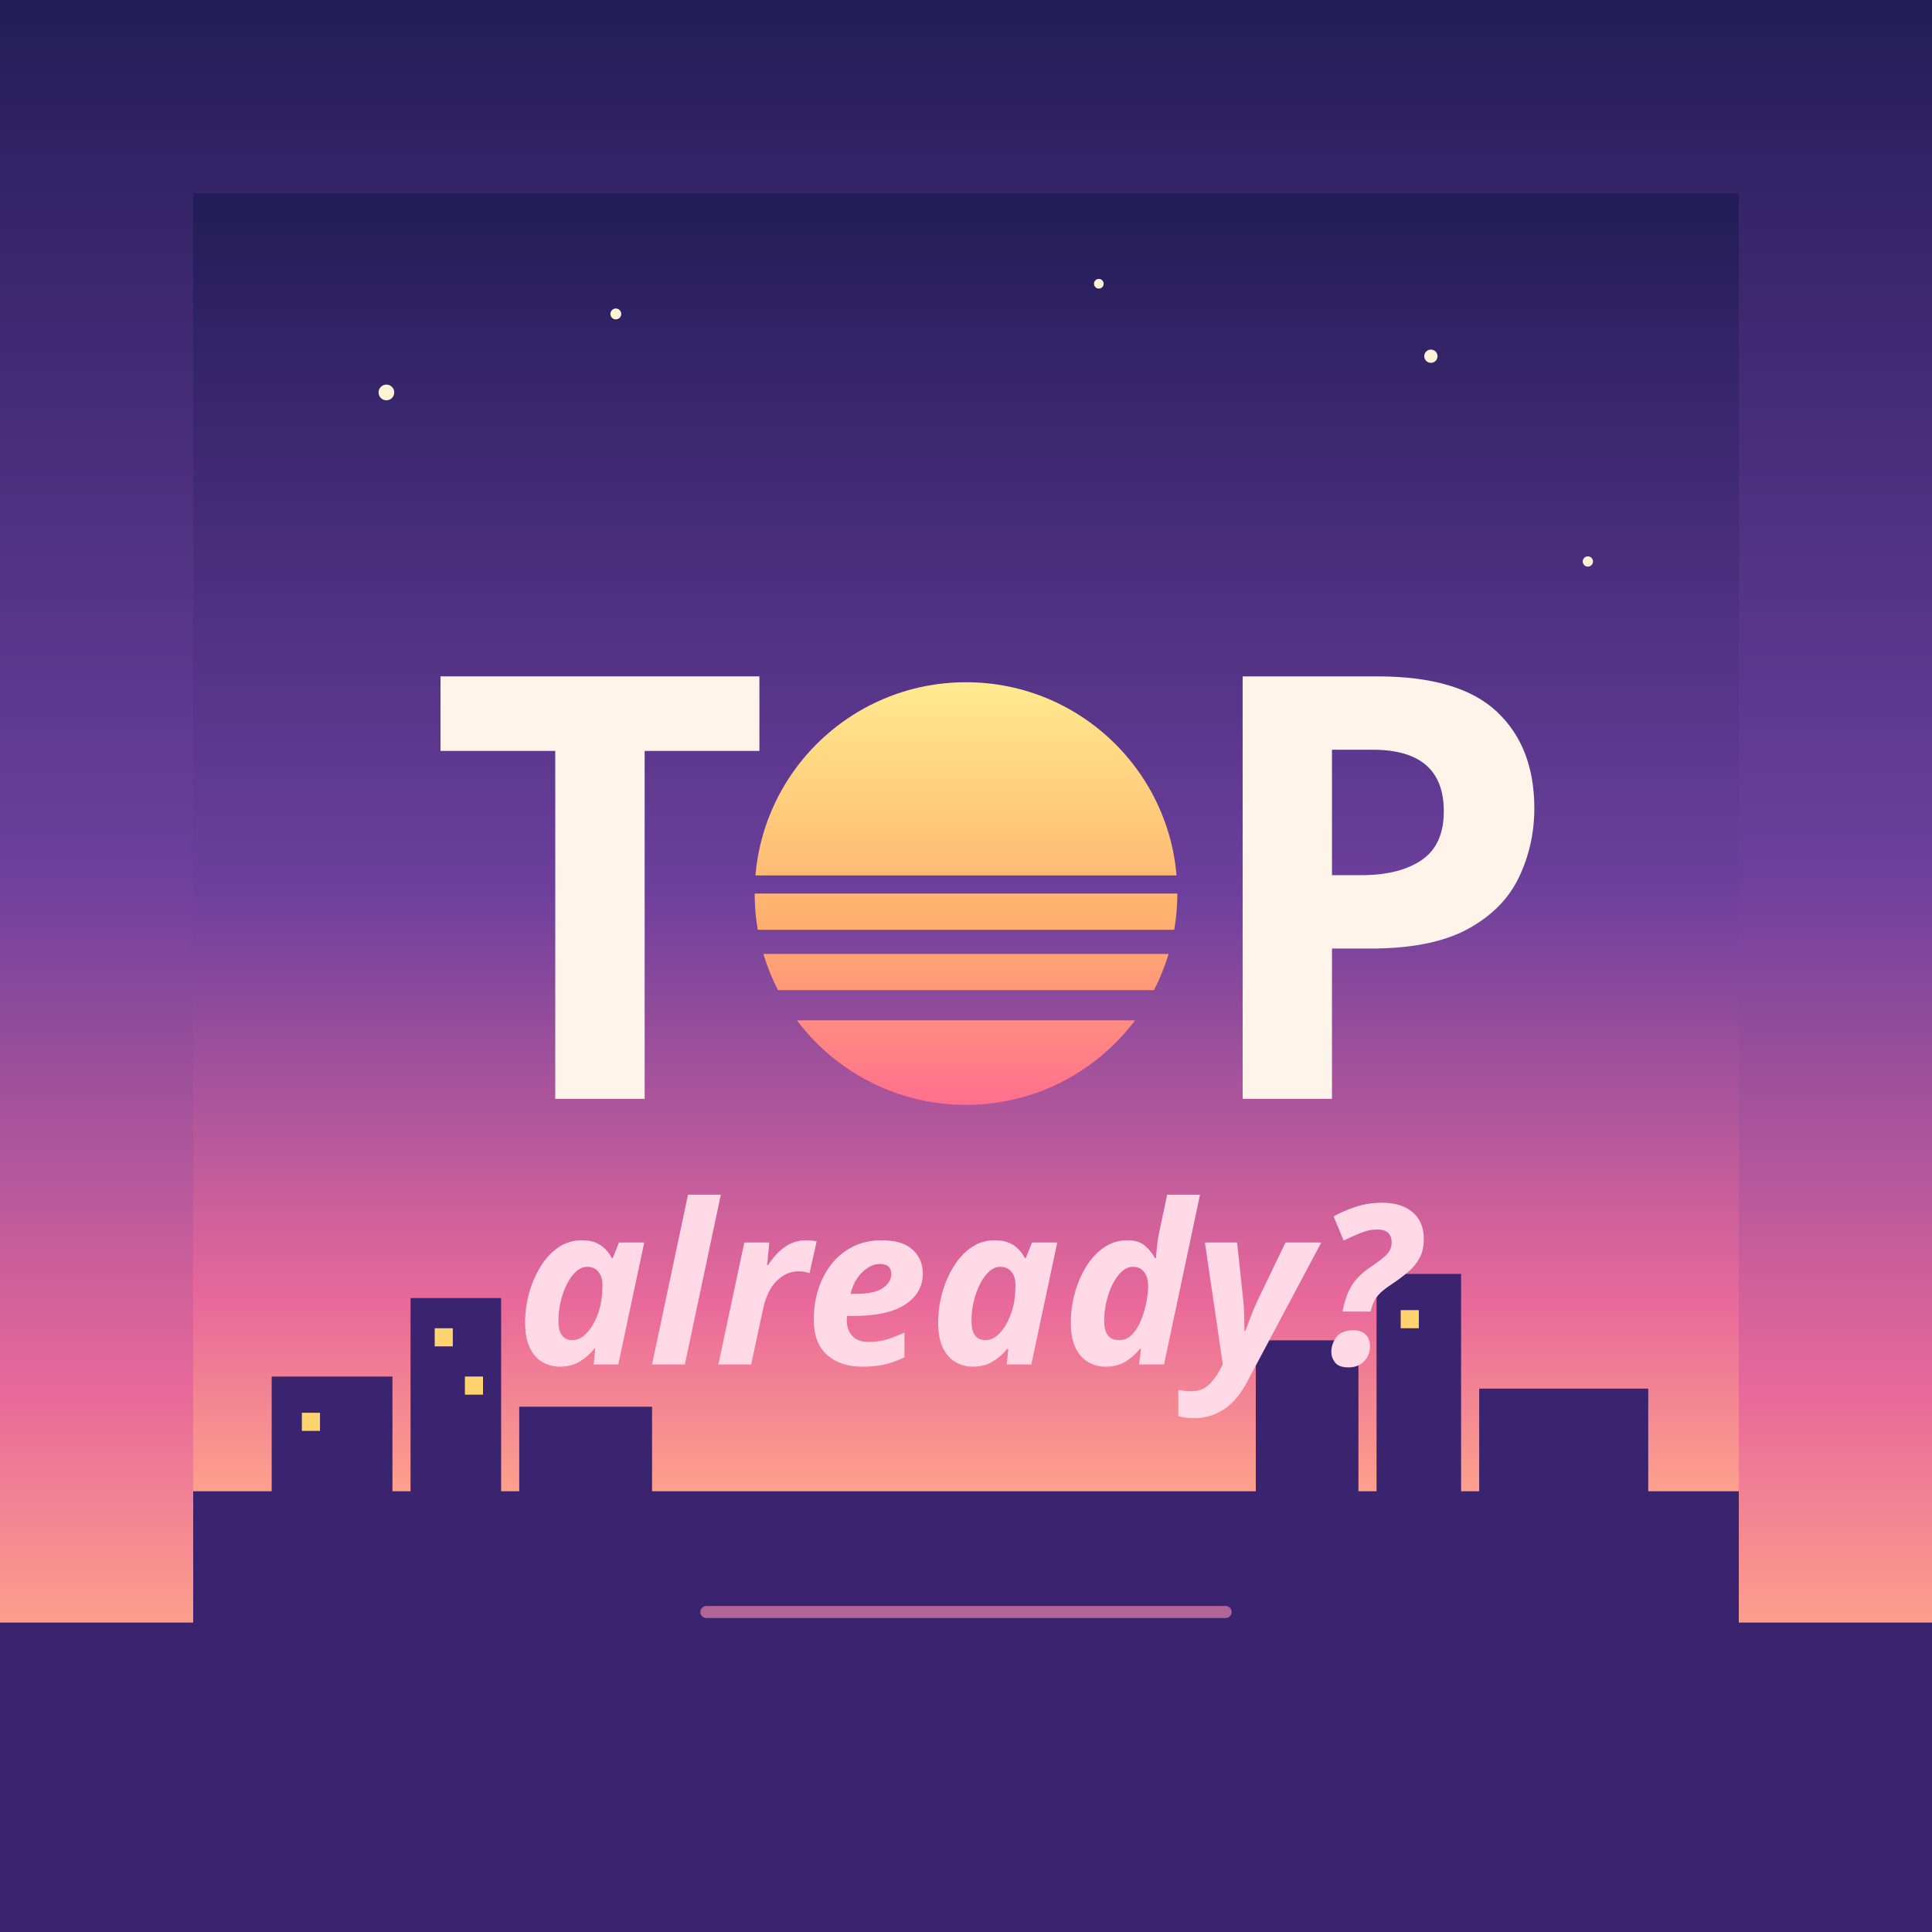
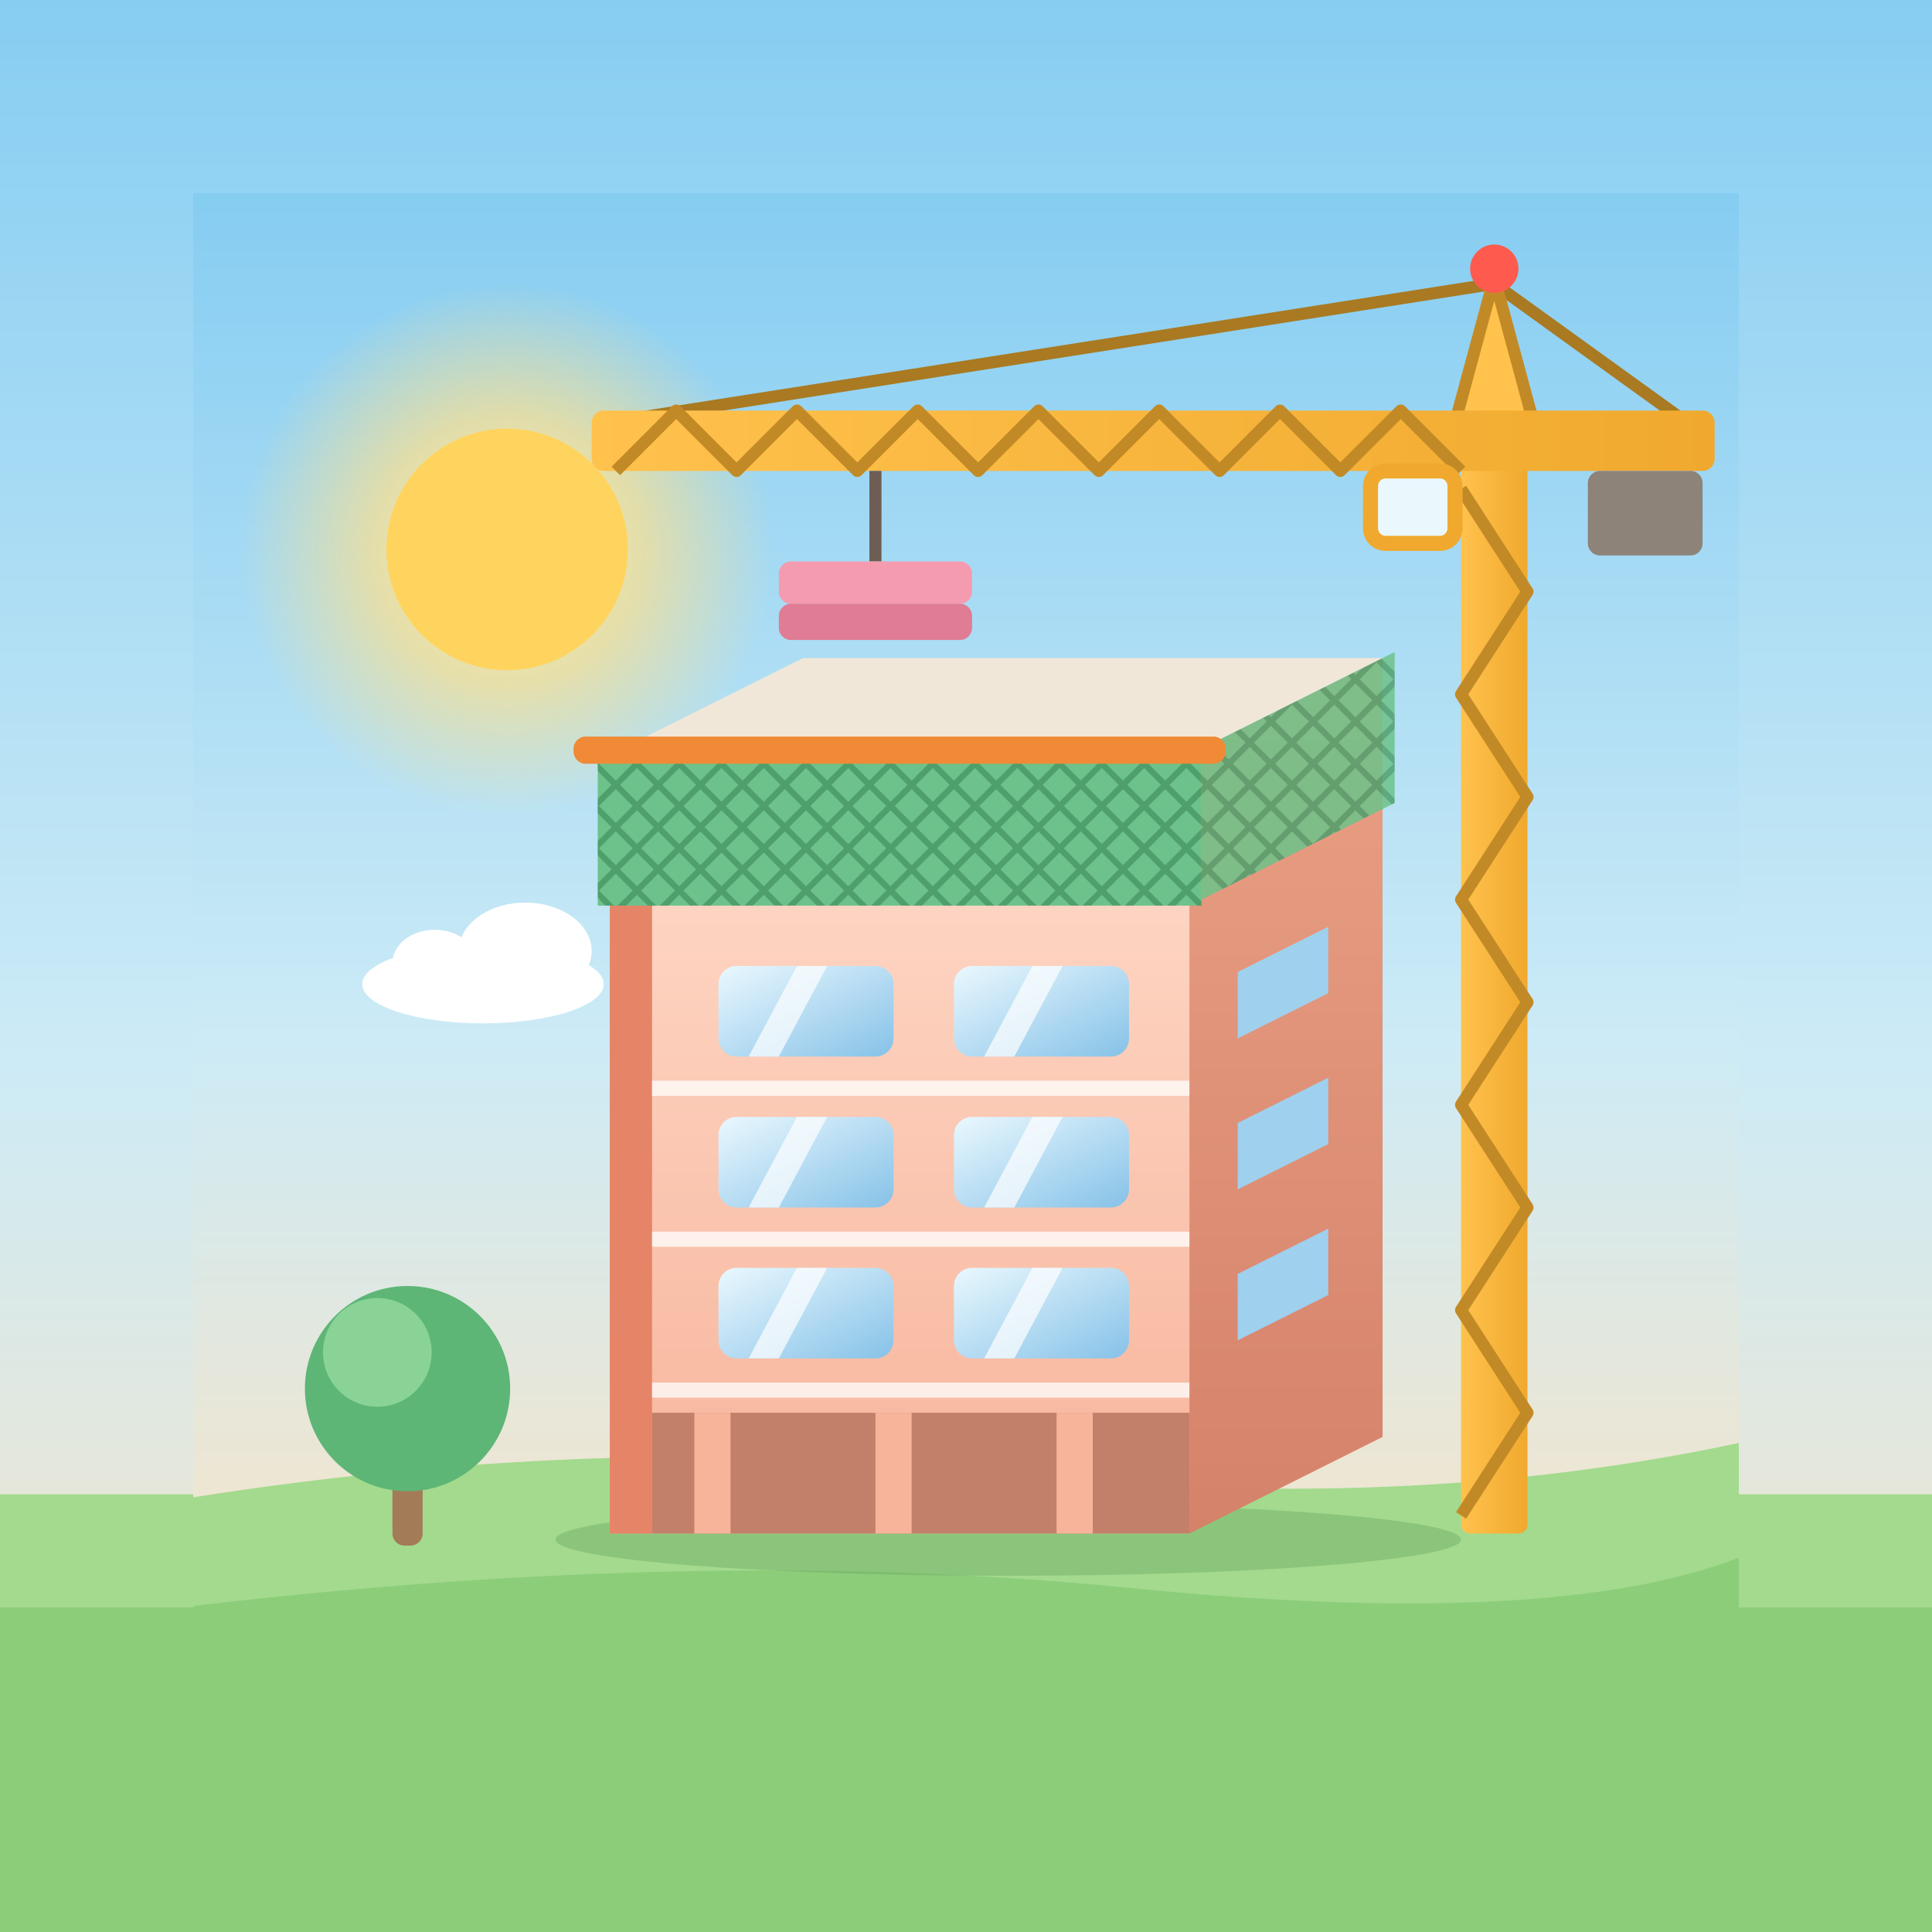
<svg xmlns="http://www.w3.org/2000/svg" viewBox="0 0 512 512">
  <defs>
    <linearGradient id="sky" x1="0" y1="0" x2="0" y2="1">
-       <stop offset="0" stop-color="#231C58" />
-       <stop offset=".45" stop-color="#6C3F9C" />
-       <stop offset=".72" stop-color="#E9699A" />
-       <stop offset=".86" stop-color="#FFA98A" />
+       <stop offset="0" stop-color="#86CDF2" />
+       <stop offset=".55" stop-color="#CDEBF6" />
+       <stop offset="1" stop-color="#FFE3BF" />
    </linearGradient>
-     <linearGradient id="sun" x1="0" y1="0" x2="0" y2="1">
-       <stop offset="0" stop-color="#FFEA8E" />
-       <stop offset=".55" stop-color="#FFB16E" />
-       <stop offset="1" stop-color="#FF6F8E" />
+     <radialGradient id="glow" cx=".5" cy=".5" r=".5">
+       <stop offset="0" stop-color="#FFF1BF" />
+       <stop offset=".5" stop-color="#FFE08A" stop-opacity=".7" />
+       <stop offset="1" stop-color="#FFE08A" stop-opacity="0" />
+     </radialGradient>
+     <linearGradient id="front" x1="0" y1="0" x2="0" y2="1">
+       <stop offset="0" stop-color="#FFDCCB" />
+       <stop offset="1" stop-color="#F7B49B" />
    </linearGradient>
-     <mask id="cut">
-       <rect width="512" height="512" fill="#fff" />
-       <g fill="#000">
-         <rect y="226" width="512" height="6" />
-         <rect y="244" width="512" height="8" />
-         <rect y="264" width="512" height="10" />
-       </g>
-     </mask>
+     <linearGradient id="side" x1="0" y1="0" x2="0" y2="1">
+       <stop offset="0" stop-color="#EAA185" />
+       <stop offset="1" stop-color="#D5826A" />
+     </linearGradient>
+     <linearGradient id="glass" x1="0" y1="0" x2="1" y2="1">
+       <stop offset="0" stop-color="#EAF8FE" />
+       <stop offset="1" stop-color="#86C2E8" />
+     </linearGradient>
+     <linearGradient id="crane" x1="0" y1="0" x2="1" y2="0">
+       <stop offset="0" stop-color="#FFC24D" />
+       <stop offset="1" stop-color="#F0A92E" />
+     </linearGradient>
+     <pattern id="net" width="14" height="14" patternUnits="userSpaceOnUse">
+       <rect width="14" height="14" fill="#6CC28A" />
+       <path d="M0 0L14 14M14 0L0 14" stroke="#4E9F6C" stroke-width="2" />
+     </pattern>
  </defs>
  <rect width="512" height="512" fill="url(#sky)" />
-   <rect y="430" width="512" height="82" fill="#3A2470" />
+   <rect y="396" width="512" height="116" fill="#A3DA8D" />
+   <rect y="426" width="512" height="86" fill="#8CCD7A" />
  <g transform="translate(51.2 51.2) scale(.8)">
    <rect width="512" height="512" fill="url(#sky)" />
-     <g fill="#FFF3D6">
-       <circle cx="64" cy="66" r="2.6" />
-       <circle cx="140" cy="40" r="1.8" />
-       <circle cx="410" cy="54" r="2.2" />
-       <circle cx="462" cy="122" r="1.7" />
-       <circle cx="300" cy="30" r="1.6" />
+     <circle cx="104" cy="118" r="88" fill="url(#glow)" />
+     <circle cx="104" cy="118" r="40" fill="#FFD45E" />
+     <g fill="#fff">
+       <ellipse cx="96" cy="262" rx="40" ry="13" />
+       <ellipse cx="110" cy="251" rx="22" ry="16" />
+       <ellipse cx="80" cy="255" rx="14" ry="11" />
    </g>
-     <g fill="#3A2470" transform="translate(0 30)">
-       <rect x="0" y="400" width="512" height="112" />
-       <rect x="26" y="362" width="40" height="40" />
-       <rect x="72" y="336" width="30" height="66" />
-       <rect x="108" y="372" width="44" height="30" />
-       <rect x="352" y="350" width="34" height="52" />
-       <rect x="392" y="328" width="28" height="74" />
-       <rect x="426" y="366" width="56" height="36" />
+     <path d="M0 432 Q140 410 270 424 T512 414 V512 H0Z" fill="#A3DA8D" />
+     <path d="M0 468 Q170 448 310 462 T512 452 V512 H0Z" fill="#8CCD7A" />
+     <ellipse cx="270" cy="446" rx="150" ry="12" fill="#5F9E5A" opacity=".35" />
+     <path d="M330 186 L394 154 V412 L330 444Z" fill="url(#side)" />
+     <rect x="138" y="186" width="192" height="258" fill="url(#front)" />
+     <path d="M138 186 L202 154 H394 L330 186Z" fill="#F1E7D9" />
+     <rect x="138" y="186" width="14" height="258" fill="#E58466" />
+     <rect x="134" y="186" width="200" height="50" fill="url(#net)" />
+     <path d="M334 184 L398 152 V202 L334 234Z" fill="url(#net)" opacity=".85" />
+     <rect x="126" y="180" width="216" height="9" rx="4" fill="#F08A36" />
+     <g fill="url(#glass)">
+       <rect x="174" y="256" width="58" height="30" rx="6" />
+       <rect x="252" y="256" width="58" height="30" rx="6" />
+       <rect x="174" y="306" width="58" height="30" rx="6" />
+       <rect x="252" y="306" width="58" height="30" rx="6" />
+       <rect x="174" y="356" width="58" height="30" rx="6" />
+       <rect x="252" y="356" width="58" height="30" rx="6" />
    </g>
-     <g fill="#FFD36E" transform="translate(0 30)">
-       <rect x="80" y="346" width="6" height="6" />
-       <rect x="90" y="362" width="6" height="6" />
-       <rect x="400" y="340" width="6" height="6" />
-       <rect x="36" y="374" width="6" height="6" />
+     <g fill="#fff" opacity=".7">
+       <path d="M184 286 L200 256 H210 L194 286Z" />
+       <path d="M262 286 L278 256 H288 L272 286Z" />
+       <path d="M184 336 L200 306 H210 L194 336Z" />
+       <path d="M262 336 L278 306 H288 L272 336Z" />
+       <path d="M184 386 L200 356 H210 L194 386Z" />
+       <path d="M262 386 L278 356 H288 L272 386Z" />
    </g>
-     <text x="78" y="300" font-family="Figtree" font-weight="900" font-size="196" fill="#FFF4EA" letter-spacing="-6">T</text>
-     <circle cx="256" cy="232" r="70" fill="url(#sun)" mask="url(#cut)" />
-     <text x="330" y="300" font-family="Figtree" font-weight="900" font-size="196" fill="#FFF4EA" letter-spacing="-6">P</text>
-     <text x="256" y="388" text-anchor="middle" font-family="Fraunces" font-style="italic" font-weight="700" font-size="74" fill="#FFD9E6">already?</text>
-     <g stroke="#FF8FB3" stroke-width="4" stroke-linecap="round" opacity=".6">
-       <path d="M170 470 H342" />
+     <g fill="#fff" opacity=".75">
+       <rect x="152" y="294" width="178" height="5" />
+       <rect x="152" y="344" width="178" height="5" />
+       <rect x="152" y="394" width="178" height="5" />
+     </g>
+     <g fill="#9FD0EE">
+       <path d="M346 258 L376 243 V265 L346 280Z" />
+       <path d="M346 308 L376 293 V315 L346 330Z" />
+       <path d="M346 358 L376 343 V365 L346 380Z" />
+     </g>
+     <rect x="152" y="404" width="178" height="40" fill="#C27F69" />
+     <g fill="#F7B49B">
+       <rect x="166" y="404" width="12" height="40" />
+       <rect x="226" y="404" width="12" height="40" />
+       <rect x="286" y="404" width="12" height="40" />
+     </g>
+     <rect x="420" y="74" width="22" height="370" rx="3" fill="url(#crane)" />
+     <path d="M420 438 L442 404 L420 370 L442 336 L420 302 L442 268 L420 234 L442 200 L420 166 L442 132 L420 98" fill="none" stroke="#C28A26" stroke-width="4" stroke-linejoin="round" />
+     <path d="M431 30 L150 74 M431 30 L492 74" stroke="#A97A22" stroke-width="4" stroke-linecap="round" />
+     <path d="M418 76 L431 28 L444 76Z" fill="#FFC24D" stroke="#C28A26" stroke-width="4" stroke-linejoin="round" />
+     <rect x="132" y="72" width="372" height="20" rx="4" fill="url(#crane)" />
+     <path d="M140 92 L160 72 L180 92 L200 72 L220 92 L240 72 L260 92 L280 72 L300 92 L320 72 L340 92 L360 72 L380 92 L400 72 L420 92" fill="none" stroke="#C28A26" stroke-width="4" stroke-linejoin="round" />
+     <rect x="462" y="92" width="38" height="28" rx="4" fill="#8E8378" />
+     <rect x="390" y="92" width="28" height="24" rx="5" fill="#EAF8FE" stroke="#F0A92E" stroke-width="5" />
+     <circle cx="431" cy="25" r="8" fill="#FF5A4E" />
+     <path d="M226 92 V122" stroke="#6E5D54" stroke-width="4" />
+     <rect x="194" y="122" width="64" height="14" rx="4" fill="#F59BB0" />
+     <rect x="194" y="136" width="64" height="12" rx="4" fill="#E07C93" />
+     <g>
+       <rect x="66" y="410" width="10" height="38" rx="4" fill="#A47B57" />
+       <circle cx="71" cy="396" r="34" fill="#5DB676" />
+       <circle cx="61" cy="384" r="18" fill="#8AD397" />
    </g>
  </g>
</svg>
